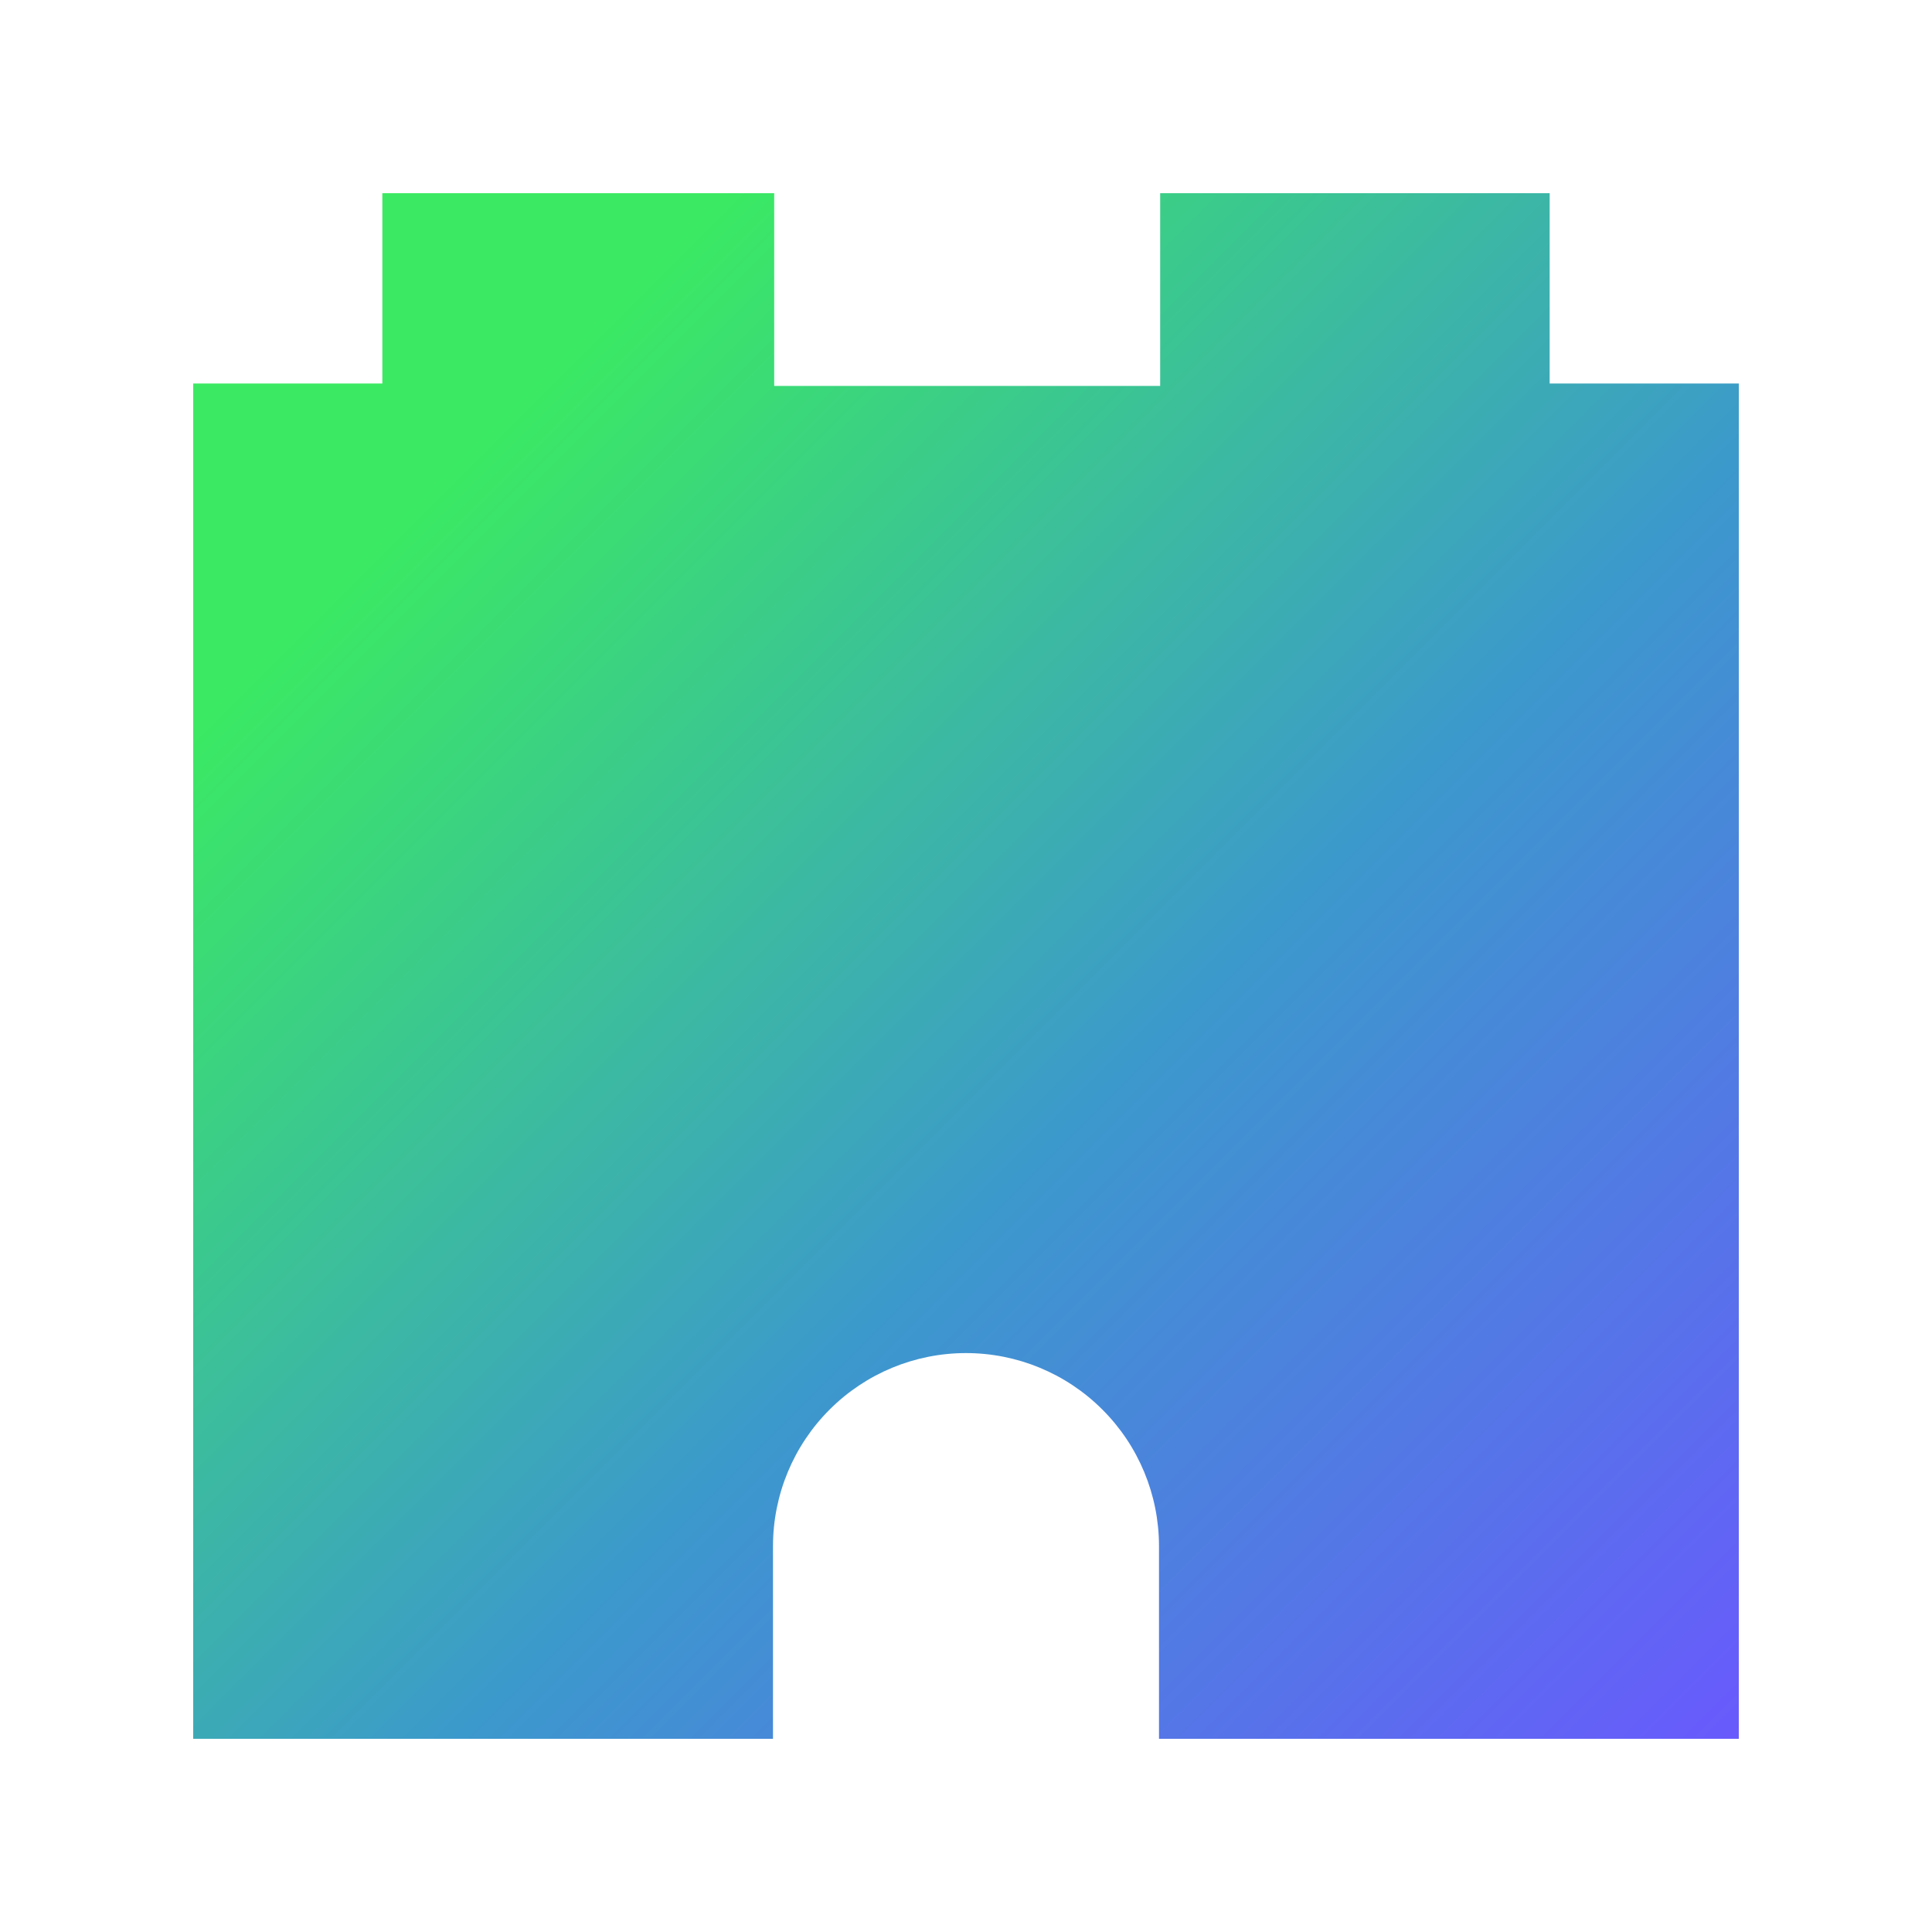
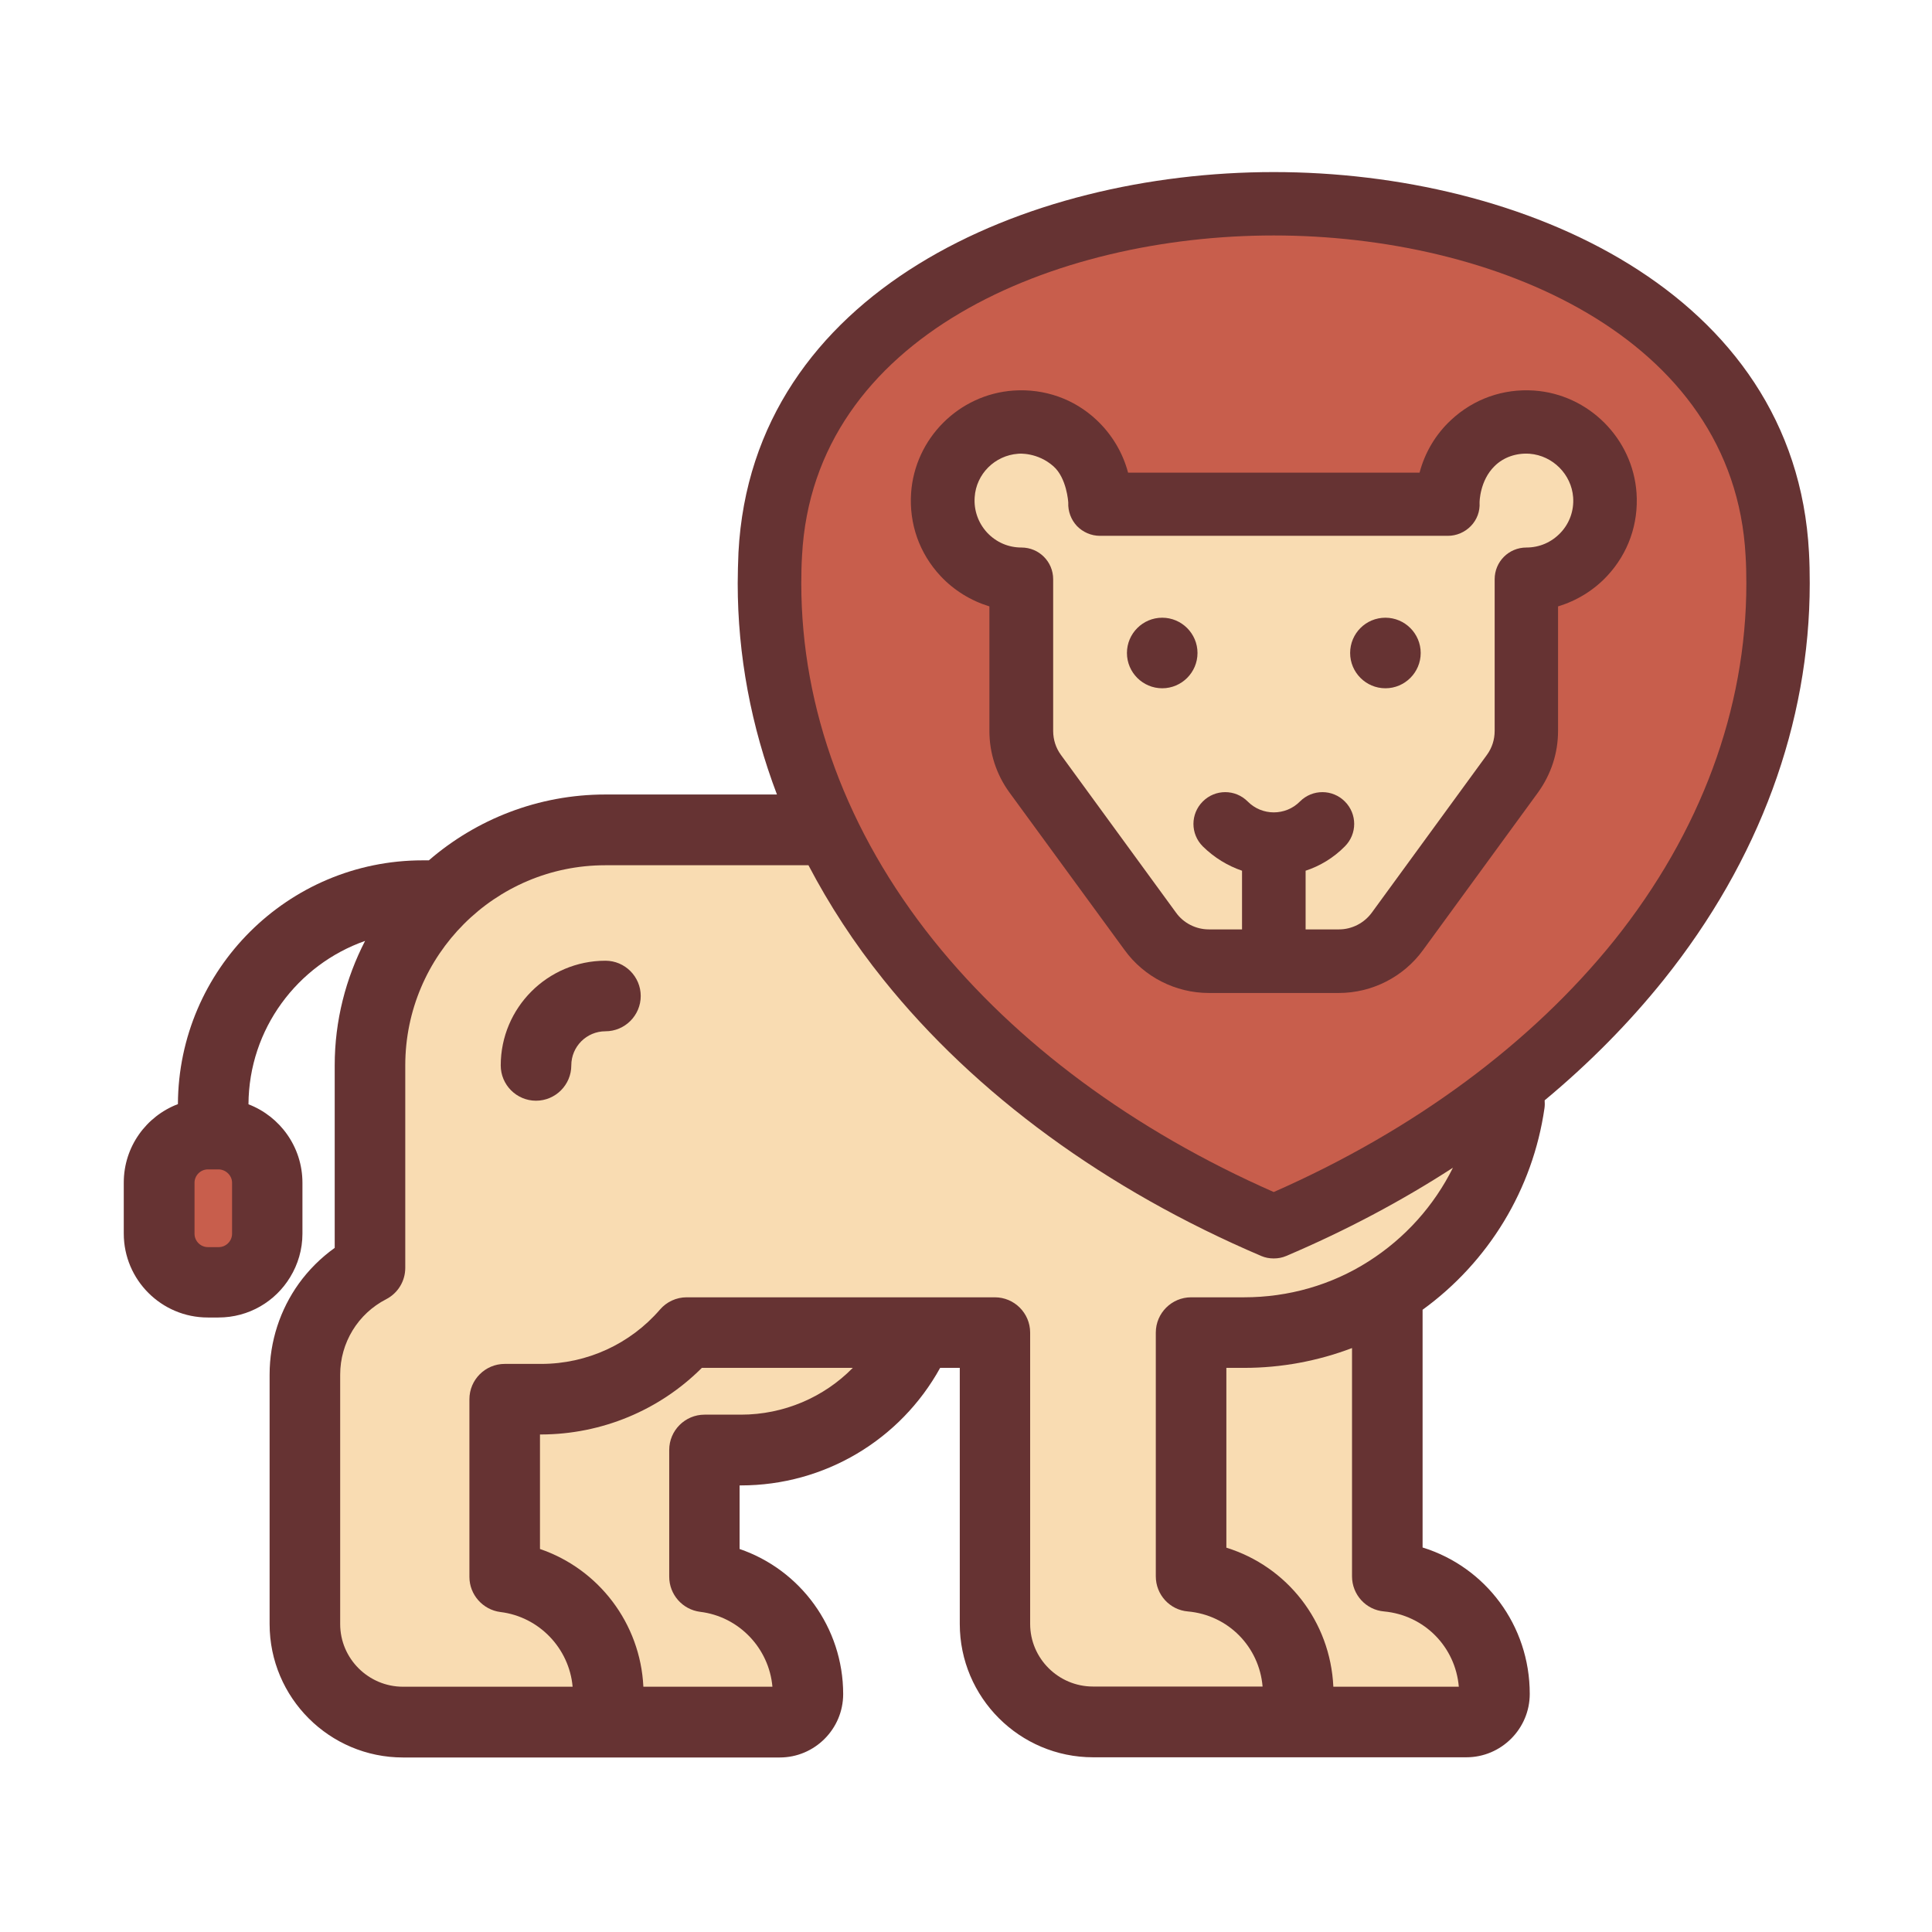
- <svg xmlns="http://www.w3.org/2000/svg" width="40" height="40" viewBox="0 0 40 40" fill="none">
-   <path d="M32.084 7.94V4H24.02V7.99H16.029V4H7.916V7.94H4V36H16.004V32.005C16.006 30.946 16.427 29.931 17.177 29.183C17.926 28.434 18.941 28.014 20 28.014C21.059 28.014 22.074 28.434 22.823 29.183C23.573 29.931 23.994 30.946 23.996 32.005V36H36V7.94H32.084Z" fill="url(#paint0_linear)" />
-   <defs>
-     <linearGradient id="paint0_linear" x1="2.942" y1="4.9" x2="37.777" y2="39.734" gradientUnits="userSpaceOnUse">
-       <stop offset="0.159" stop-color="#3BEA62" />
-       <stop offset="0.54" stop-color="#3C99CC" />
-       <stop offset="0.937" stop-color="#6B57FF" />
-     </linearGradient>
-   </defs>
+ <svg xmlns="http://www.w3.org/2000/svg" width="800px" height="800px" viewBox="0 0 1024 1024" class="icon" version="1.1">
+   <path d="M958.8 292.8c0.3 5.4 0.4 11 0.4 16.4 0 74.2-26.8 146.9-77.4 210.1-18.3 22.8-39.4 44.2-63.1 63.9 0.1 1.4 0.1 2.8-0.1 4.2-6.2 43-29.6 81.4-64.6 106.8v126c33.3 10.3 56.8 41.2 56.8 77.6 0 18.5-15.1 33.6-33.6 33.6H579.4c-39 0-70.7-31.7-70.7-70.7V725h-10.4c-21.1 38.2-61.3 62.3-105.6 62.3h-0.7V821c32.2 11 54.9 41.6 54.9 76.9 0 18.5-15.1 33.6-33.6 33.6H213.6c-39 0-70.7-31.7-70.7-70.7V728.6c0-17.7 5.6-34.5 15.5-48.3 5.2-7.2 11.6-13.6 19-18.9v-96.7c0-23.8 5.9-46.2 16.1-66-35.8 12.6-61.6 46.6-61.8 86.6 16.7 6.4 28.6 22.6 28.6 41.6v27c0 8.4-2.4 16.3-6.5 23-7.8 12.9-21.9 21.4-38 21.4h-5.7c-24.5 0-44.5-19.9-44.5-44.5v-27c0-19 11.9-35.2 28.7-41.6C94.6 513.9 152.6 456 224 456h3.3c25.1-21.7 57.9-34.9 93.6-34.9h90.9C398.1 385 391 347.3 391 309.2c0-5.4 0.2-11 0.4-16.4 7.3-138.5 152.2-201.6 283.7-201.6s276.4 63.1 283.7 201.6z" fill="#663333" />
+   <path d="M925.2 294.6c0.3 4.8 0.4 9.8 0.4 14.7 0 66.5-24.2 131.8-70 189.1-43.9 54.6-106.2 100.7-180.5 133.4-74.3-32.7-136.6-78.8-180.4-133.5-45.8-57.3-70-122.6-70-189.1 0-4.9 0.1-9.8 0.4-14.7 6.1-116.6 133.9-169.7 250-169.7S919 178 925.2 294.6z" fill="#C85E4C" />
+   <path d="M867.4 261.3c1.1 16.4-4.4 32-15.6 44-7.1 7.6-16.1 13.1-26 16.1v66c0 11.8-3.7 23-10.6 32.6l-61 83.6c-10.3 14.2-27 22.7-44.6 22.7h-68.9c-17.6 0-34.3-8.5-44.6-22.7L535 420c-6.9-9.5-10.6-20.8-10.6-32.6v-66c-9.8-3-18.8-8.5-25.9-16.1-11.2-12-16.7-27.6-15.6-44 2-28.9 25.3-52.3 54.3-54.3 16.4-1.1 32.1 4.4 44 15.6 8.1 7.6 13.9 17.3 16.7 27.9h154.5c2.8-10.6 8.5-20.3 16.7-27.9 12-11.2 27.6-16.7 44-15.6 28.9 2 52.3 25.4 54.3 54.3z" fill="#663333" />
+   <path d="M833.8 263.6c0.5 7-1.9 13.7-6.6 18.7-4.8 5.1-11.2 7.9-18.2 7.9-9.3 0-16.8 7.5-16.8 16.8v80.4c0 4.6-1.4 9-4.1 12.7l-61 83.6c-4 5.5-10.5 8.9-17.4 8.9H692v-31.1c7.6-2.5 14.8-6.8 20.8-12.9 6.6-6.6 6.6-17.2 0-23.8-6.6-6.6-17.2-6.6-23.8 0-7.6 7.7-20.1 7.7-27.7 0-6.6-6.6-17.2-6.6-23.8 0-6.6 6.6-6.6 17.2 0 23.8 6.1 6 13.2 10.3 20.8 12.9v31.1h-17.6c-6.8 0-13.4-3.3-17.4-8.9l-61-83.6c-2.7-3.7-4.1-8.1-4.1-12.7V307c0-9.3-7.5-16.8-16.8-16.8-7 0-13.4-2.8-18.2-7.9-4.7-5.1-7.1-11.8-6.6-18.8 0.8-12.3 10.7-22.1 23-23 0.6-0.1 10.3-0.8 18.7 6.6 7.1 6.2 7.9 19 7.9 19.3-0.2 4.6 1.5 9.1 4.6 12.4 3.2 3.3 7.6 5.2 12.2 5.2h184.4c4.6 0 9-1.9 12.2-5.2 3.2-3.3 4.9-7.8 4.6-12.4 0-0.4 0.1-11.6 7.9-19.3 4.9-4.9 11.8-7.1 18.7-6.6 12.2 1 22.1 10.9 23 23.1zM773.2 894h-66.5c-1.6-34.7-24.5-63.7-56.7-73.7V725h9.4c19.7 0 39-3.6 57.2-10.5v121c0 9.7 7.4 17.8 17 18.6 21.4 2 37.8 18.8 39.6 39.9z" fill="#F9DCB2" />
+   <path d="M770.1 618.9c-10 20.1-25.3 37.3-44.8 49.7-19.6 12.5-42.4 19-65.9 19h-28.1c-10.3 0-18.7 8.4-18.7 18.7v129.2c0 9.7 7.4 17.8 17 18.6 21.4 1.9 37.8 18.7 39.6 39.8h-89.9c-18.3 0-33.3-14.9-33.3-33.2V706.3c0-10.3-8.4-18.7-18.7-18.7H363.9c-5.4 0-10.6 2.4-14.1 6.5a83.158 83.158 0 0 1-62.9 28.8h-19.4c-10.3 0-18.7 8.4-18.7 18.7v94.2c0 9.4 7.1 17.4 16.4 18.6 20.6 2.5 36.5 19.3 38.3 39.6h-89.9c-18.3 0-33.3-14.9-33.3-33.2V728.6c0-16.9 9.4-32.3 24.4-40 6.2-3.2 10.1-9.6 10.1-16.6V564.7c0-58.5 47.6-106.1 106-106.1h107.7c11 21 24.2 41.3 39.8 60.7C517 580 586.2 630.6 668.5 665.7c2.1 0.9 4.3 1.3 6.6 1.3s4.5-0.4 6.6-1.3c31.5-13.4 61.1-29.1 88.4-46.8z" fill="#F9DCB2" />
+   <path d="M734.3 327.4c10.3 0 18.7 8.4 18.7 18.7 0 10.3-8.4 18.7-18.7 18.7-10.3 0-18.7-8.4-18.7-18.7 0-10.3 8.3-18.7 18.7-18.7zM616 327.4c10.3 0 18.7 8.4 18.7 18.7 0 10.3-8.4 18.7-18.7 18.7s-18.7-8.4-18.7-18.7c0-10.3 8.4-18.7 18.7-18.7z" fill="#663333" />
+   <path d="M372 725h80c-15.3 15.6-36.6 24.8-59.3 24.8h-19.3c-10.3 0-18.7 8.4-18.7 18.7v67.2c0 9.4 7 17.4 16.4 18.6 20.6 2.5 36.5 19.3 38.3 39.7H341c-1.6-33.6-23.7-62.4-54.8-73v-60.7h0.7c32-0.1 62.6-12.8 85.1-35.3z" fill="#F9DCB2" />
+   <path d="M320.9 509.2c10.3 0 18.7 8.4 18.7 18.7 0 10.3-8.4 18.7-18.7 18.7-10 0-18.1 8.1-18.1 18.1 0 10.3-8.4 18.7-18.7 18.7-10.3 0-18.7-8.4-18.7-18.7 0-30.6 24.9-55.5 55.5-55.5z" fill="#663333" />
+   <path d="M123 626.9v27c0 3.9-3.2 7.1-7.1 7.1h-5.7c-3.9 0-7.1-3.2-7.1-7.1v-27c0-3.9 3.2-7.1 7.1-7.1h5.7c3.9 0.1 7.1 3.3 7.1 7.1z" fill="#C85E4C" />
</svg>
